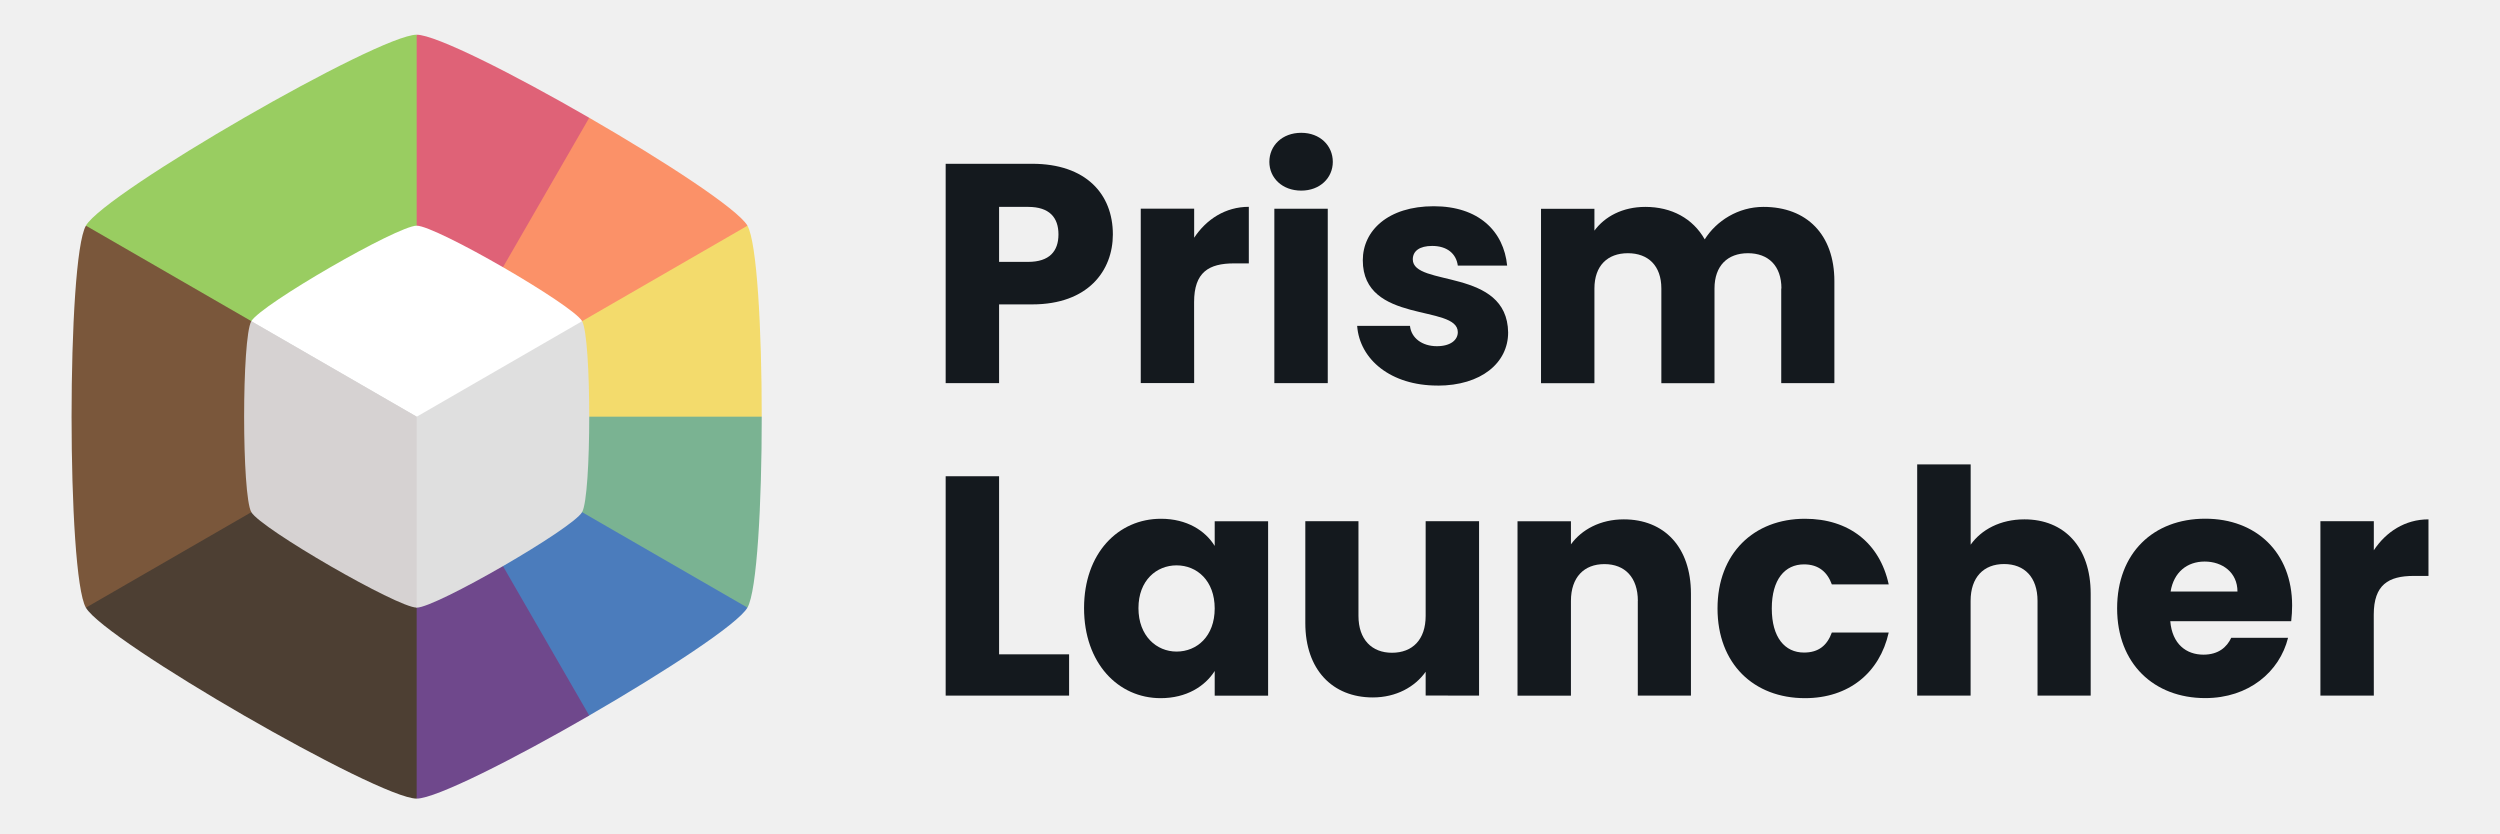
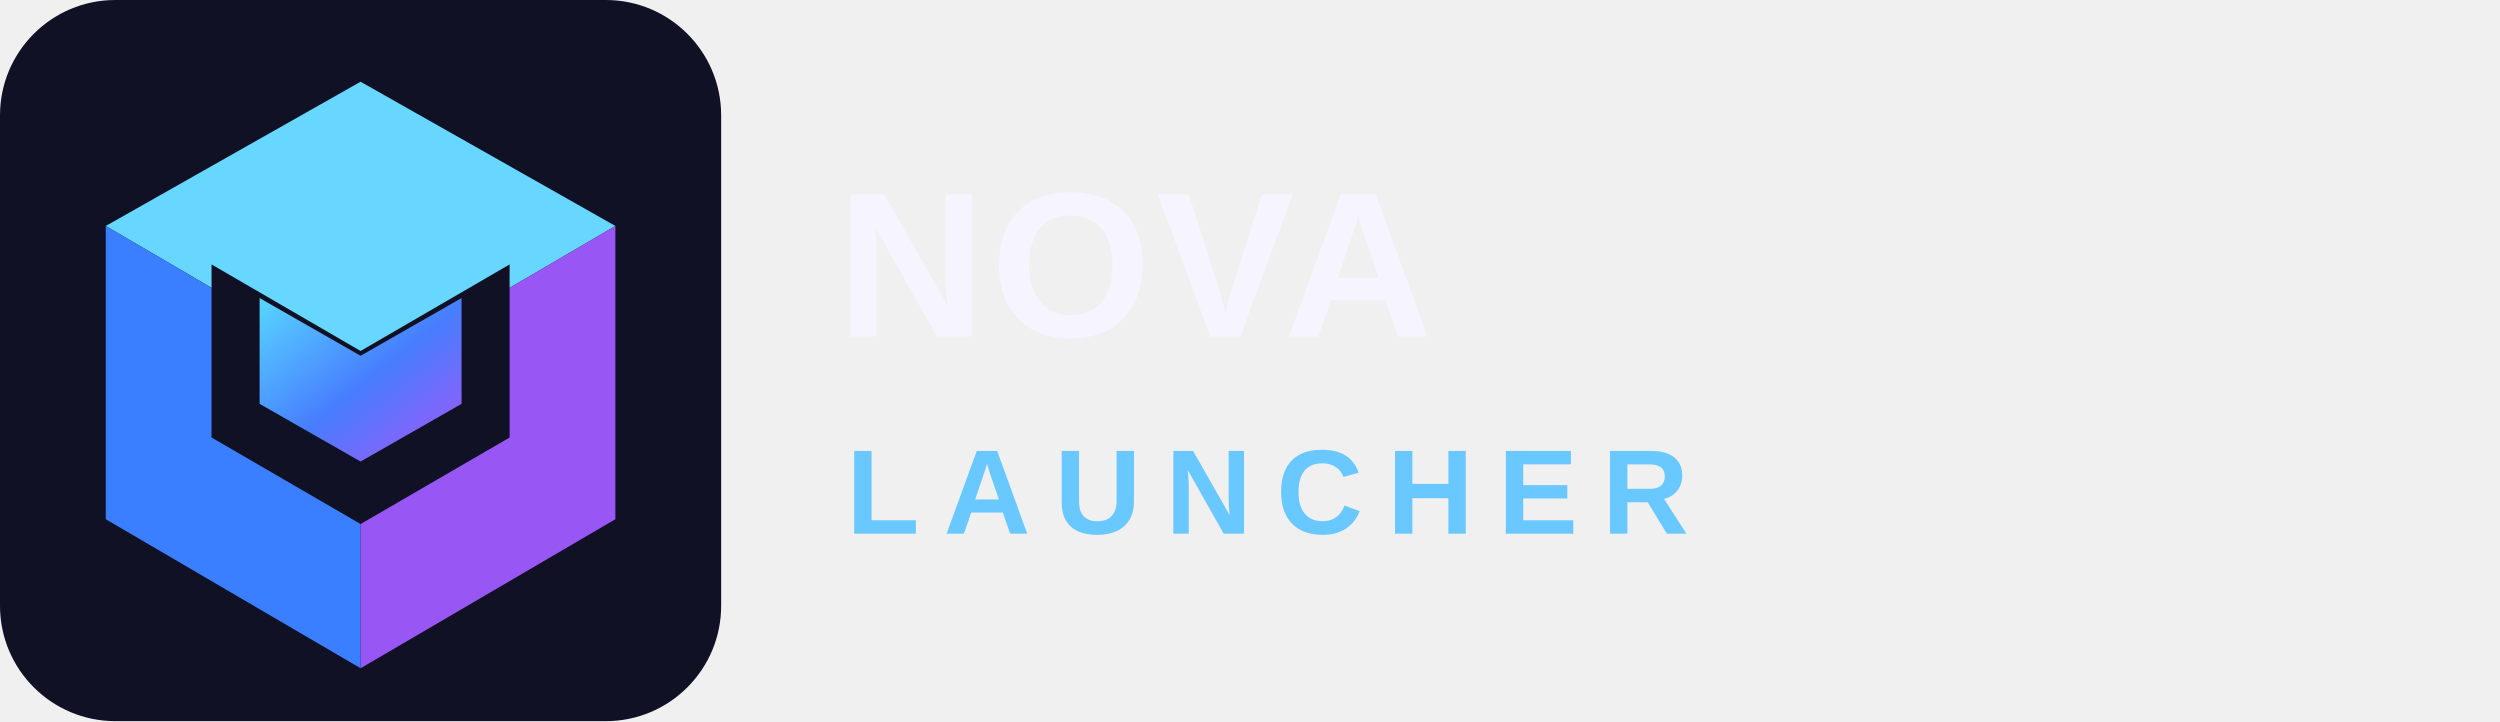
- <svg xmlns="http://www.w3.org/2000/svg" width="144" height="48" version="1.1" viewBox="0 0 38.1 12.7">
-   <g stroke-width=".265">
-     <path d="m6.35 6.35" fill="#99cd61" />
-     <path d="m6.35 0.529-2.521 4.366 2.521 1.455 2.52-1.455 0.11-3.1c-1.151-0.665-2.339-1.266-2.63-1.266z" fill="#df6277" />
-     <path d="m8.98 1.795-2.63 4.555 2.52 1.455 2.521-4.366c-0.146-0.252-1.26-0.98-2.411-1.644z" fill="#fb9168" />
-     <path d="m11.391 3.44-5.041 2.91 2.52 1.455 2.739-1.455c0-1.329-0.073-2.658-0.218-2.91z" fill="#f3db6c" />
-     <path d="m6.35 6.35v2.91h5.041c0.146-0.252 0.218-1.581 0.218-2.91z" fill="#7ab392" />
-     <path d="m6.35 6.35v2.91l2.63 1.644c1.151-0.665 2.266-1.392 2.411-1.644z" fill="#4b7cbc" />
-     <path d="m6.35 6.35-2.521 1.455 2.521 4.366c0.291 0 1.479-0.601 2.63-1.266z" fill="#6f488c" />
-     <path d="m3.829 4.895-2.52 4.366c0.291 0.504 4.459 2.91 5.041 2.91v-5.821z" fill="#4d3f33" />
-     <path d="m1.309 3.44c-0.291 0.504-0.291 5.317 0 5.821l5.041-2.91v-2.91z" fill="#7a573b" />
-     <path d="m6.35 0.529c-0.582-2e-8 -4.75 2.406-5.041 2.91l5.041 2.91z" fill="#99cd61" />
-   </g>
-   <g transform="matrix(.88 0 0 .88 -10.906 -1.2421)">
-     <g transform="translate(13.26 2.2776)">
-       <path transform="matrix(.96975 0 0 .96975 .1921 .1921)" d="m6.35 2.939c-0.341 0-2.783 1.41-2.953 1.705l2.953 5.116 2.954-5.116c-0.171-0.295-2.613-1.705-2.954-1.705z" fill="#fff" stroke-width=".265" />
-     </g>
-     <path d="m16.746 6.974 2.864 4.961c0.331 0 2.699-1.367 2.864-1.654 0.165-0.286 0.165-3.021 0-3.307l-2.864 1.654z" fill="#dfdfdf" stroke-width=".265" />
-   </g>
-   <path d="m3.83 4.895c-0.146 0.252-0.146 2.658 0 2.91 0.146 0.252 2.229 1.455 2.52 1.455v-2.91z" fill="#d6d2d2" stroke-width=".265" />
-   <g fill="#14191e" stroke-width=".265" aria-label="Prism Launcher">
-     <path d="m15.669 3.991h-0.443v-0.838h0.443c0.324 0 0.462 0.162 0.462 0.419 0 0.257-0.138 0.419-0.462 0.419zm1.291-0.419c0-0.614-0.41-1.076-1.229-1.076h-1.319v3.343h0.814v-1.2h0.505c0.852 0 1.229-0.514 1.229-1.067z" />
-     <path d="m18.198 4.605c0-0.457 0.224-0.591 0.61-0.591h0.224v-0.862c-0.357 0-0.648 0.191-0.833 0.471v-0.443h-0.814v2.658h0.814z" />
-     <path d="m19.421 3.181v2.658h0.814v-2.658zm0.41-0.276c0.286 0 0.481-0.195 0.481-0.438 0-0.248-0.195-0.443-0.481-0.443-0.291 0-0.486 0.195-0.486 0.443 0 0.243 0.195 0.438 0.486 0.438z" />
-     <path d="m21.908 5.877c0.667 0 1.076-0.348 1.076-0.81-0.014-0.991-1.453-0.691-1.453-1.114 0-0.129 0.105-0.205 0.295-0.205 0.229 0 0.367 0.119 0.391 0.3h0.752c-0.052-0.524-0.433-0.905-1.119-0.905-0.695 0-1.081 0.371-1.081 0.824 0 0.976 1.448 0.667 1.448 1.095 0 0.119-0.11 0.214-0.319 0.214-0.224 0-0.391-0.124-0.41-0.31h-0.805c0.038 0.514 0.514 0.91 1.224 0.91z" />
-     <path d="m27.146 4.396v1.443h0.81v-1.553c0-0.714-0.424-1.133-1.081-1.133-0.386 0-0.719 0.214-0.895 0.495-0.181-0.319-0.505-0.495-0.905-0.495-0.348 0-0.619 0.148-0.776 0.362v-0.333h-0.814v2.658h0.814v-1.443c0-0.348 0.2-0.538 0.51-0.538 0.31 0 0.51 0.191 0.51 0.538v1.443h0.81v-1.443c0-0.348 0.2-0.538 0.51-0.538 0.31 0 0.51 0.191 0.51 0.538z" />
-     <path d="m15.226 7.258h-0.814v3.343h1.881v-0.629h-1.067z" />
-     <path d="m16.521 9.268c0 0.838 0.519 1.372 1.167 1.372 0.395 0 0.676-0.181 0.824-0.414v0.376h0.814v-2.658h-0.814v0.376c-0.143-0.233-0.424-0.414-0.819-0.414-0.652 0-1.172 0.524-1.172 1.362zm1.991 0.005c0 0.424-0.271 0.657-0.581 0.657-0.305 0-0.581-0.238-0.581-0.662s0.276-0.652 0.581-0.652c0.31 0 0.581 0.233 0.581 0.657z" />
-     <path d="m22.541 10.601v-2.658h-0.814v1.443c0 0.362-0.2 0.562-0.514 0.562-0.305 0-0.51-0.2-0.51-0.562v-1.443h-0.81v1.553c0 0.71 0.414 1.133 1.029 1.133 0.357 0 0.643-0.162 0.805-0.391v0.362z" />
-     <path d="m24.96 9.158v1.443h0.81v-1.553c0-0.714-0.41-1.133-1.024-1.133-0.357 0-0.643 0.157-0.805 0.381v-0.352h-0.814v2.658h0.814v-1.443c0-0.362 0.2-0.562 0.51-0.562 0.31 0 0.51 0.2 0.51 0.562z" />
-     <path d="m26.175 9.273c0 0.843 0.552 1.367 1.333 1.367 0.667 0 1.138-0.386 1.276-1h-0.867c-0.071 0.195-0.2 0.305-0.424 0.305-0.291 0-0.491-0.229-0.491-0.672s0.2-0.672 0.491-0.672c0.224 0 0.357 0.119 0.424 0.305h0.867c-0.138-0.633-0.61-1-1.276-1-0.781 0-1.333 0.529-1.333 1.367z" />
-     <path d="m29.218 7.077v3.524h0.814v-1.443c0-0.362 0.2-0.562 0.51-0.562 0.31 0 0.51 0.2 0.51 0.562v1.443h0.81v-1.553c0-0.714-0.405-1.133-1.01-1.133-0.367 0-0.657 0.157-0.819 0.386v-1.224z" />
-     <path d="m33.599 8.558c0.271 0 0.5 0.167 0.5 0.457h-1.019c0.048-0.295 0.252-0.457 0.519-0.457zm1.272 1.162h-0.867c-0.067 0.143-0.195 0.257-0.424 0.257-0.262 0-0.476-0.162-0.505-0.51h1.843c0.009-0.081 0.014-0.162 0.014-0.238 0-0.81-0.548-1.324-1.324-1.324-0.791 0-1.343 0.524-1.343 1.367 0 0.843 0.562 1.367 1.343 1.367 0.662 0 1.133-0.4 1.262-0.919z" />
-     <path d="m36.176 9.368c0-0.457 0.224-0.591 0.61-0.591h0.224v-0.862c-0.357 0-0.648 0.191-0.833 0.471v-0.443h-0.814v2.658h0.814z" />
-   </g>
+ <svg xmlns="http://www.w3.org/2000/svg" width="520" height="150" viewBox="0 0 520 150">
+   <defs>
+     <linearGradient id="cube" x1="0" y1="0" x2="1" y2="1">
+       <stop stop-color="#58d6ff" />
+       <stop offset=".52" stop-color="#477dff" />
+       <stop offset="1" stop-color="#a855f7" />
+     </linearGradient>
+   </defs>
+   <rect width="150" height="150" rx="24" fill="#111126" />
+   <path d="M75 17 128 47 75 78 22 47Z" fill="#67d7ff" />
+   <path d="M22 47 75 78 75 139 22 108Z" fill="#397fff" />
+   <path d="M128 47 75 78 75 139 128 108Z" fill="#9856f4" />
+   <path d="M44 55 75 73 106 55 106 91 75 109 44 91Z" fill="#111126" />
+   <path d="M54 62 75 74 96 62 96 84 75 96 54 84Z" fill="url(#cube)" />
+   <text x="174" y="70" font-family="Segoe UI, Arial, sans-serif" font-size="43" font-weight="800" fill="#f5f4ff" letter-spacing="1">NOVA</text>
+   <text x="176" y="111" font-family="Segoe UI, Arial, sans-serif" font-size="25" font-weight="600" fill="#69c8ff" letter-spacing="5">LAUNCHER</text>
</svg>
